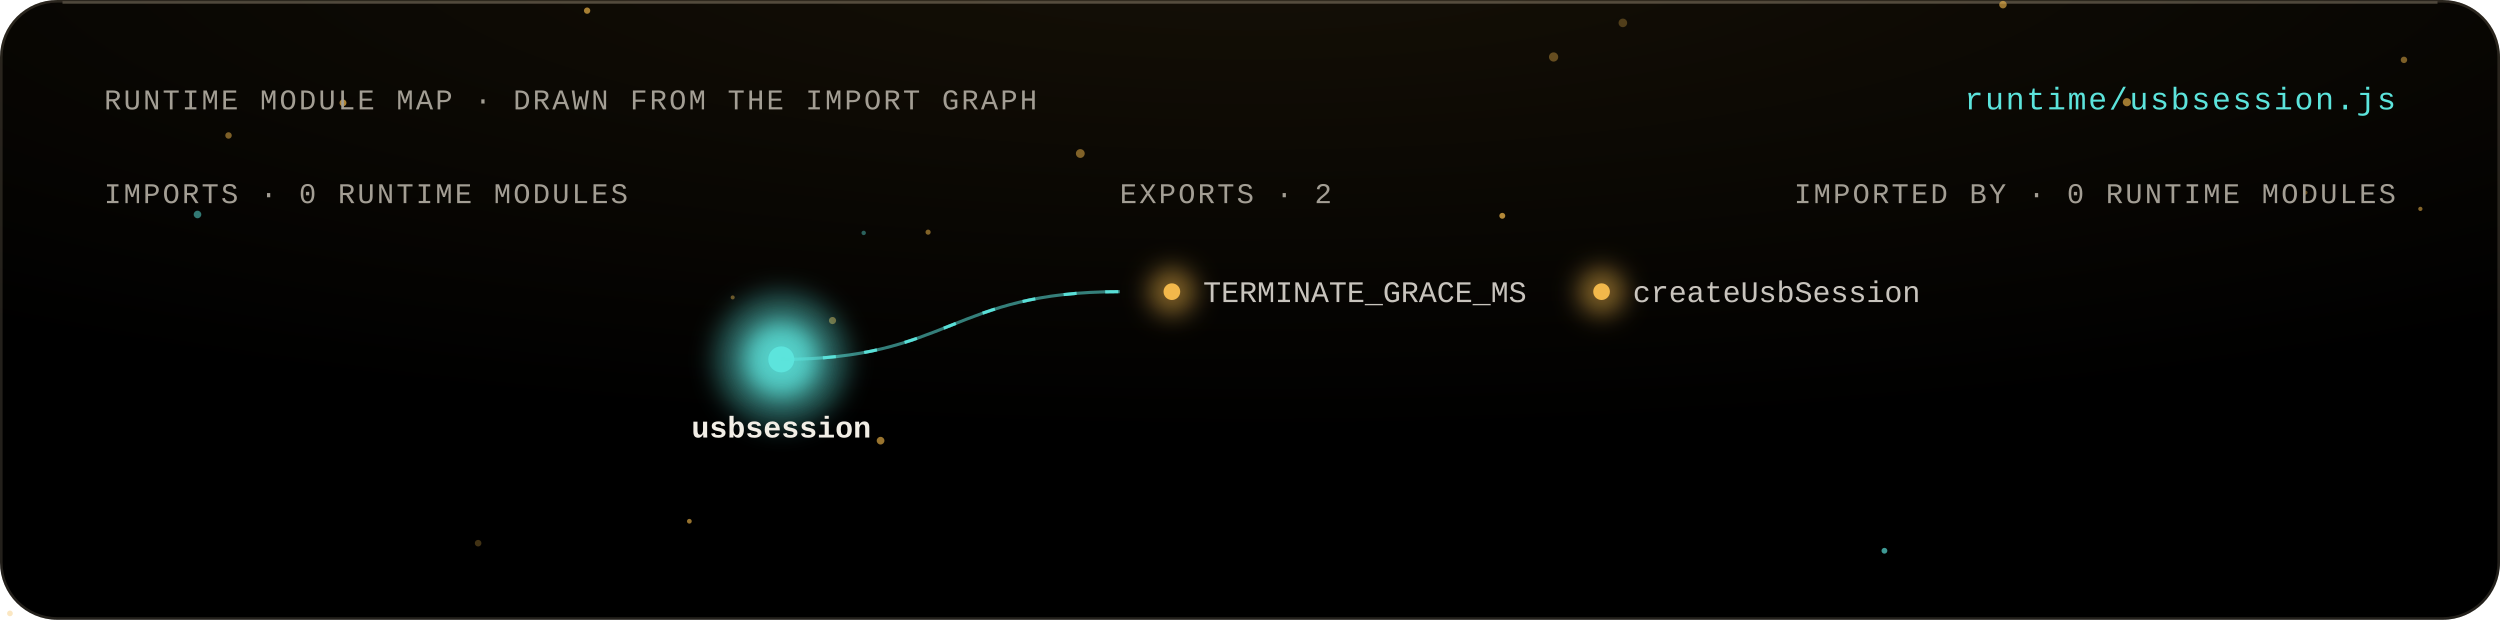
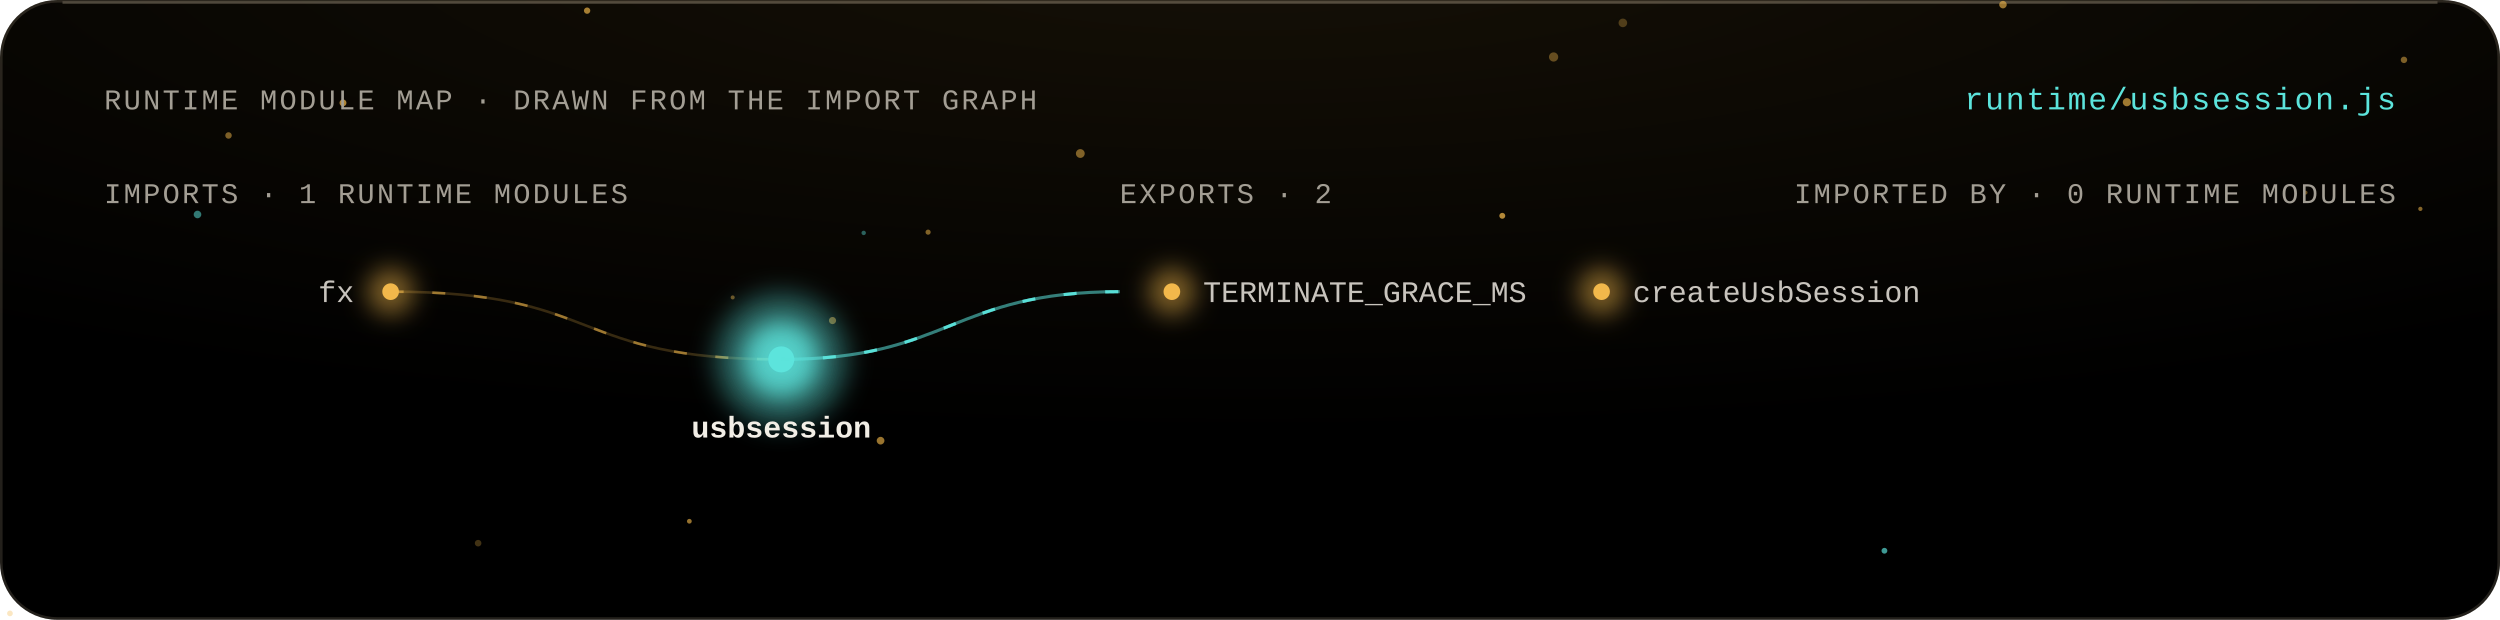
<svg xmlns="http://www.w3.org/2000/svg" viewBox="0 0 960 238" width="960" height="238" role="img" aria-labelledby="t">
  <style>
  text { font-family: 'Geist Mono', ui-monospace, 'Liberation Mono', Menlo, monospace; fill: #F2EEE6; }
  .m { fill: #A39E94; font-size: 11px; letter-spacing: .08em; }
  .l { font-size: 11.5px; }
  .h { font-size: 12px; fill: #5CE4DC; letter-spacing: .06em; }
  .flow { stroke-dasharray: 5 11; animation: flow 3s linear infinite; }
  @keyframes flow { to { stroke-dashoffset: -32; } }
  .breathe { animation: breathe 4.2s ease-in-out infinite; }
  @keyframes breathe { 50% { opacity: .38; } }
  .beat { animation: beat 2.6s ease-in-out infinite; transform-box: fill-box; transform-origin: center; }
  @keyframes beat { 50% { opacity: .55; transform: scale(1.35); } }
  .spin { transform-box: fill-box; transform-origin: center; animation: spin 48s linear infinite; }
  .spin-r { transform-box: fill-box; transform-origin: center; animation: spin 64s linear infinite reverse; }
  @keyframes spin { to { transform: rotate(360deg); } }
  @media (prefers-reduced-motion: reduce) { * { animation: none !important; } }
</style>
  <defs>
    <filter id="bloom" x="-80%" y="-80%" width="260%" height="260%">
      <feGaussianBlur stdDeviation="4.5" />
    </filter>
    <filter id="soft" x="-30%" y="-30%" width="160%" height="160%">
      <feGaussianBlur stdDeviation="1.4" />
    </filter>
    <radialGradient id="key" cx="50%" cy="-10%" r="80%">
      <stop offset="0" stop-color="#F2B84B" stop-opacity=".09" />
      <stop offset="1" stop-color="#F2B84B" stop-opacity="0" />
    </radialGradient>
    <linearGradient id="pair" x1="0" x2="1">
      <stop offset="0" stop-color="#F2B84B" />
      <stop offset="1" stop-color="#5CE4DC" />
    </linearGradient>
  </defs>
  <rect width="960" height="238" rx="22" fill="#000" />
  <rect width="960" height="238" rx="22" fill="url(#key)" />
  <rect x=".5" y=".5" width="959" height="237" rx="21.5" fill="none" stroke="rgba(255,232,196,.14)" />
  <path d="M 24 1 H 936" stroke="rgba(255,238,208,.22)" stroke-width="1" />
  <g>
    <circle cx="356.39" cy="89.15" r="0.99" fill="#F2B84B" opacity="0.52" class="breathe" style="animation-delay:-2.48s" />
    <circle cx="319.68" cy="123.09" r="1.38" fill="#F2B84B" opacity="0.48" class="breathe" style="animation-delay:-1.76s" />
    <circle cx="414.84" cy="58.95" r="1.69" fill="#F2B84B" opacity="0.51" class="breathe" style="animation-delay:-1.63s" />
    <circle cx="3.82" cy="235.55" r="1.1" fill="#F2B84B" opacity="0.34" class="breathe" style="animation-delay:-3.32s" />
    <circle cx="131.71" cy="39.5" r="1.33" fill="#F2B84B" opacity="0.71" class="breathe" style="animation-delay:-4.07s" />
    <circle cx="923.12" cy="22.99" r="1.24" fill="#F2B84B" opacity="0.5" class="breathe" style="animation-delay:-3.19s" />
    <circle cx="816.72" cy="39.24" r="1.57" fill="#F2B84B" opacity="0.64" class="breathe" style="animation-delay:-0.67s" />
    <circle cx="75.84" cy="82.36" r="1.46" fill="#5CE4DC" opacity="0.52" class="breathe" style="animation-delay:-2.94s" />
    <circle cx="576.88" cy="82.87" r="1.14" fill="#F2B84B" opacity="0.73" class="breathe" style="animation-delay:-3.18s" />
    <circle cx="225.45" cy="4.09" r="1.22" fill="#F2B84B" opacity="0.67" class="breathe" style="animation-delay:-1.23s" />
    <circle cx="87.75" cy="52.02" r="1.25" fill="#F2B84B" opacity="0.5" class="breathe" style="animation-delay:-0.81s" />
    <circle cx="885.35" cy="73.97" r="0.75" fill="#F2B84B" opacity="0.41" class="breathe" style="animation-delay:-1.69s" />
    <circle cx="723.62" cy="211.49" r="1.12" fill="#5CE4DC" opacity="0.67" class="breathe" style="animation-delay:-0.06s" />
    <circle cx="264.71" cy="200.16" r="0.92" fill="#F2B84B" opacity="0.62" class="breathe" style="animation-delay:-1.5s" />
    <circle cx="623.18" cy="8.79" r="1.65" fill="#F2B84B" opacity="0.29" class="breathe" style="animation-delay:-2.72s" />
    <circle cx="929.42" cy="80.21" r="0.82" fill="#F2B84B" opacity="0.54" class="breathe" style="animation-delay:-3.92s" />
    <circle cx="183.6" cy="208.58" r="1.27" fill="#F2B84B" opacity="0.27" class="breathe" style="animation-delay:-2.86s" />
    <circle cx="596.58" cy="21.88" r="1.77" fill="#F2B84B" opacity="0.38" class="breathe" style="animation-delay:-2.03s" />
    <circle cx="281.35" cy="114.21" r="0.78" fill="#F2B84B" opacity="0.43" class="breathe" style="animation-delay:-3.28s" />
    <circle cx="338.14" cy="169.22" r="1.48" fill="#F2B84B" opacity="0.63" class="breathe" style="animation-delay:-2.62s" />
    <circle cx="331.66" cy="89.44" r="0.85" fill="#5CE4DC" opacity="0.41" class="breathe" style="animation-delay:-3.79s" />
    <circle cx="769.14" cy="1.78" r="1.44" fill="#F2B84B" opacity="0.62" class="breathe" style="animation-delay:-1.91s" />
  </g>
  <text x="40" y="42" class="m" text-anchor="start">RUNTIME MODULE MAP · DRAWN FROM THE IMPORT GRAPH</text>
  <text x="920" y="42" class="h" text-anchor="end">runtime/usbsession.js</text>
-   <text x="40" y="78" class="m" text-anchor="start">IMPORTS · 0 RUNTIME MODULES</text>
+   <text x="40" y="78" class="m" text-anchor="start">IMPORTS · 1 RUNTIME MODULES</text>
  <text x="430" y="78" class="m" text-anchor="start">EXPORTS · 2</text>
  <text x="920" y="78" class="m" text-anchor="end">IMPORTED BY · 0 RUNTIME MODULES</text>
+   <path d="M 150 112 C 232.5 112, 217.5 138, 300 138" fill="none" stroke="#F2B84B" stroke-opacity="0.22" stroke-width="1" />
+   <path d="M 150 112 C 232.5 112, 217.5 138, 300 138" fill="none" stroke="#F2B84B" stroke-opacity="0.55" stroke-width="1" class="flow" />
+   <g>
+     <circle cx="150" cy="112" r="9" fill="#F2B84B" opacity="0.5" filter="url(#bloom)" class="breathe" style="animation-delay:-2.99s" />
+     <circle cx="150" cy="112" r="3.2" fill="#F2B84B" />
+   </g>
+   <text x="136" y="116" class="l" text-anchor="end" fill="#F2EEE6" fill-opacity=".82">fx</text>
  <circle cx="300" cy="138" r="26" fill="#5CE4DC" opacity=".35" filter="url(#bloom)" class="beat" />
  <g>
    <circle cx="300" cy="138" r="15" fill="#5CE4DC" opacity="0.85" filter="url(#bloom)" class="beat" style="animation-delay:-0s" />
    <circle cx="300" cy="138" r="5" fill="#5CE4DC" />
  </g>
  <text x="300" y="168" class="l" text-anchor="middle" fill="#5CE4DC" font-weight="700" font-size="13">usbsession</text>
  <path d="M 300 138 C 365 138, 365 112, 430 112" fill="none" stroke="#5CE4DC" stroke-opacity="0.55" stroke-width="1.2" />
  <path d="M 300 138 C 365 138, 365 112, 430 112" fill="none" stroke="#5CE4DC" stroke-opacity="0.95" stroke-width="1.2" class="flow" />
  <g>
-     <circle cx="450" cy="112" r="9" fill="#F2B84B" opacity="0.5" filter="url(#bloom)" class="breathe" style="animation-delay:-2.99s" />
+     <circle cx="450" cy="112" r="9" fill="#F2B84B" opacity="0.5" filter="url(#bloom)" class="breathe" style="animation-delay:-1.06s" />
    <circle cx="450" cy="112" r="3.2" fill="#F2B84B" />
  </g>
  <text x="462" y="116" class="l" text-anchor="start" fill="#F2EEE6" fill-opacity=".82">TERMINATE_GRACE_MS</text>
  <g>
-     <circle cx="615" cy="112" r="9" fill="#F2B84B" opacity="0.5" filter="url(#bloom)" class="breathe" style="animation-delay:-1.06s" />
+     <circle cx="615" cy="112" r="9" fill="#F2B84B" opacity="0.5" filter="url(#bloom)" class="breathe" style="animation-delay:-1.48s" />
    <circle cx="615" cy="112" r="3.2" fill="#F2B84B" />
  </g>
  <text x="627" y="116" class="l" text-anchor="start" fill="#F2EEE6" fill-opacity=".82">createUsbSession</text>
</svg>
